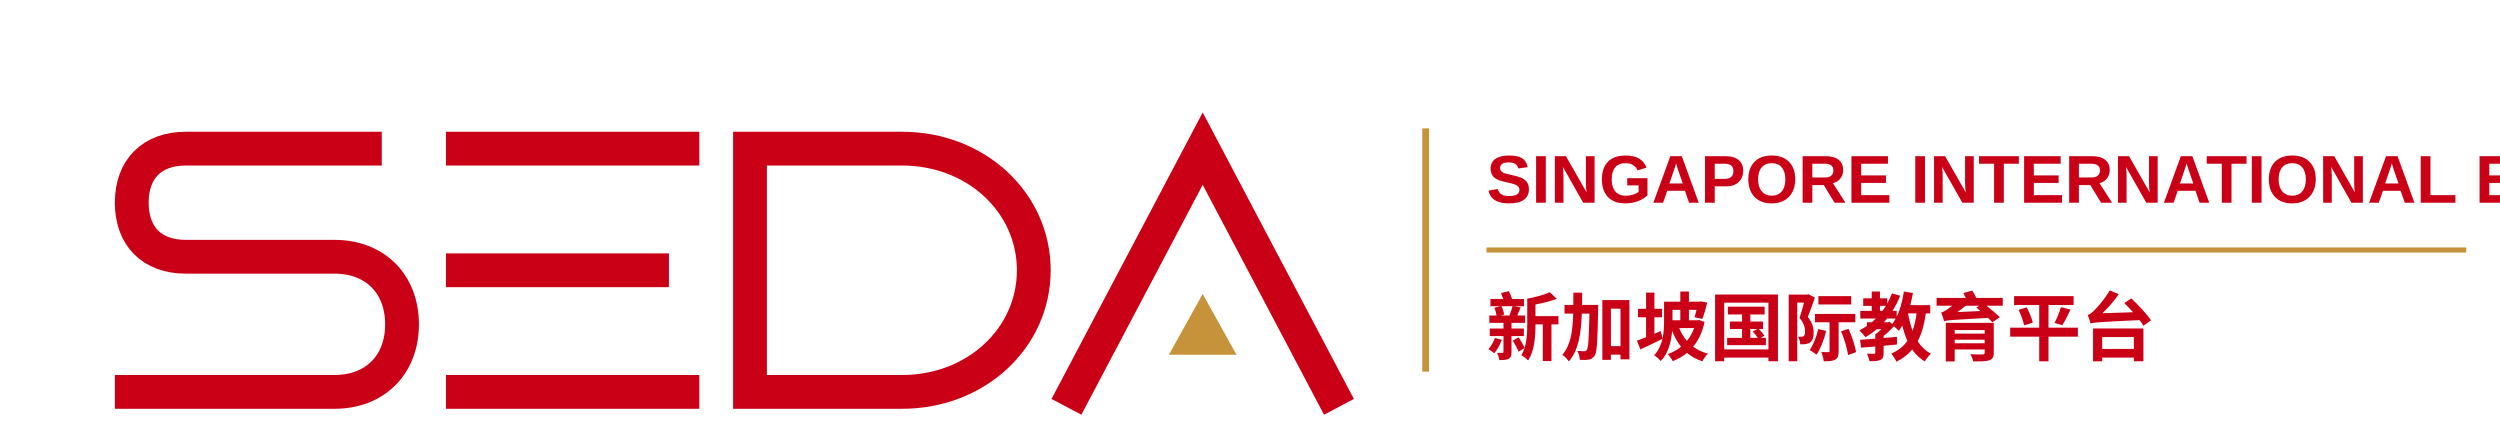
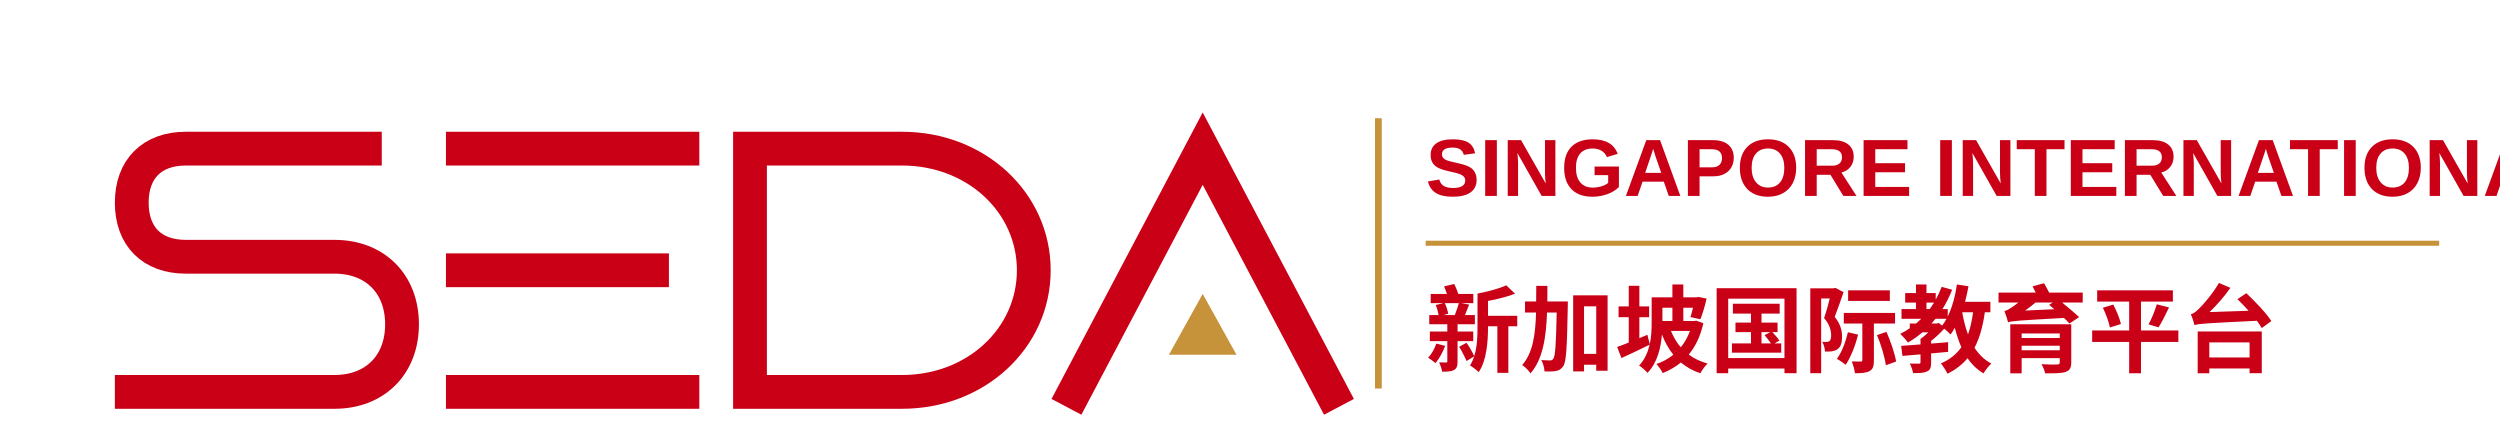
<svg xmlns="http://www.w3.org/2000/svg" viewBox="0 0 740 130" role="img" aria-labelledby="seda-title">
  <defs>
    <style>
      .brand-red { fill: #c90016; }
      .brand-red-stroke { stroke: #c90016; }
      .brand-gold { fill: #c6923a; }
      .brand-gold-stroke { stroke: #c6923a; }
      .gray { fill: #62676d; }
      .latin {
        font-family: "Montserrat", "Avenir Next", "Helvetica Neue", Arial, sans-serif;
        font-weight: 700;
        letter-spacing: 0;
      }
      .chinese {
        font-family: "PingFang SC", "Noto Sans CJK SC", "Microsoft YaHei", sans-serif;
        font-weight: 700;
        letter-spacing: 0;
      }
    </style>
  </defs>
  <g aria-label="SEDA" class="brand-red-stroke" fill="none" stroke-width="10" stroke-linecap="square" stroke-linejoin="miter">
    <path d="M108 44H55C45 44 39 50 39 60C39 70 45 76 55 76H99C111 76 119 84 119 96C119 108 111 116 99 116H39" />
    <path d="M137 44H202M137 80H193M137 116H202" />
    <path d="M222 44H267C289 44 306 60 306 80C306 100 289 116 267 116H222V44Z" />
    <path d="M318 116L356 44L394 116" />
  </g>
  <polygon class="brand-gold" points="346,105 356,87 366,105" />
-   <line x1="422" y1="38" x2="422" y2="110" class="brand-gold-stroke" stroke-width="2" />
-   <text x="440" y="60" class="brand-red latin" font-size="20" textLength="290" lengthAdjust="spacingAndGlyphs">SINGAPORE INTERNATIONAL EDUCATIONAL</text>
-   <line x1="440" y1="74" x2="730" y2="74" class="brand-gold-stroke" stroke-width="1.5" />
-   <text x="440" y="105" class="brand-red chinese" font-size="22" textLength="230" lengthAdjust="spacingAndGlyphs">新加坡国际教育平台</text>
+   <line x1="408" y1="35" x2="408" y2="115" class="brand-gold-stroke" stroke-width="2" />
+   <text x="422" y="58" class="brand-red latin" font-size="24" textLength="300" lengthAdjust="spacingAndGlyphs">SINGAPORE INTERNATIONAL EDUCATIONAL</text>
+   <line x1="422" y1="72" x2="722" y2="72" class="brand-gold-stroke" stroke-width="1.5" />
+   <text x="422" y="108" class="brand-red chinese" font-size="28" textLength="250" lengthAdjust="spacingAndGlyphs">新加坡国际教育平台</text>
</svg>
